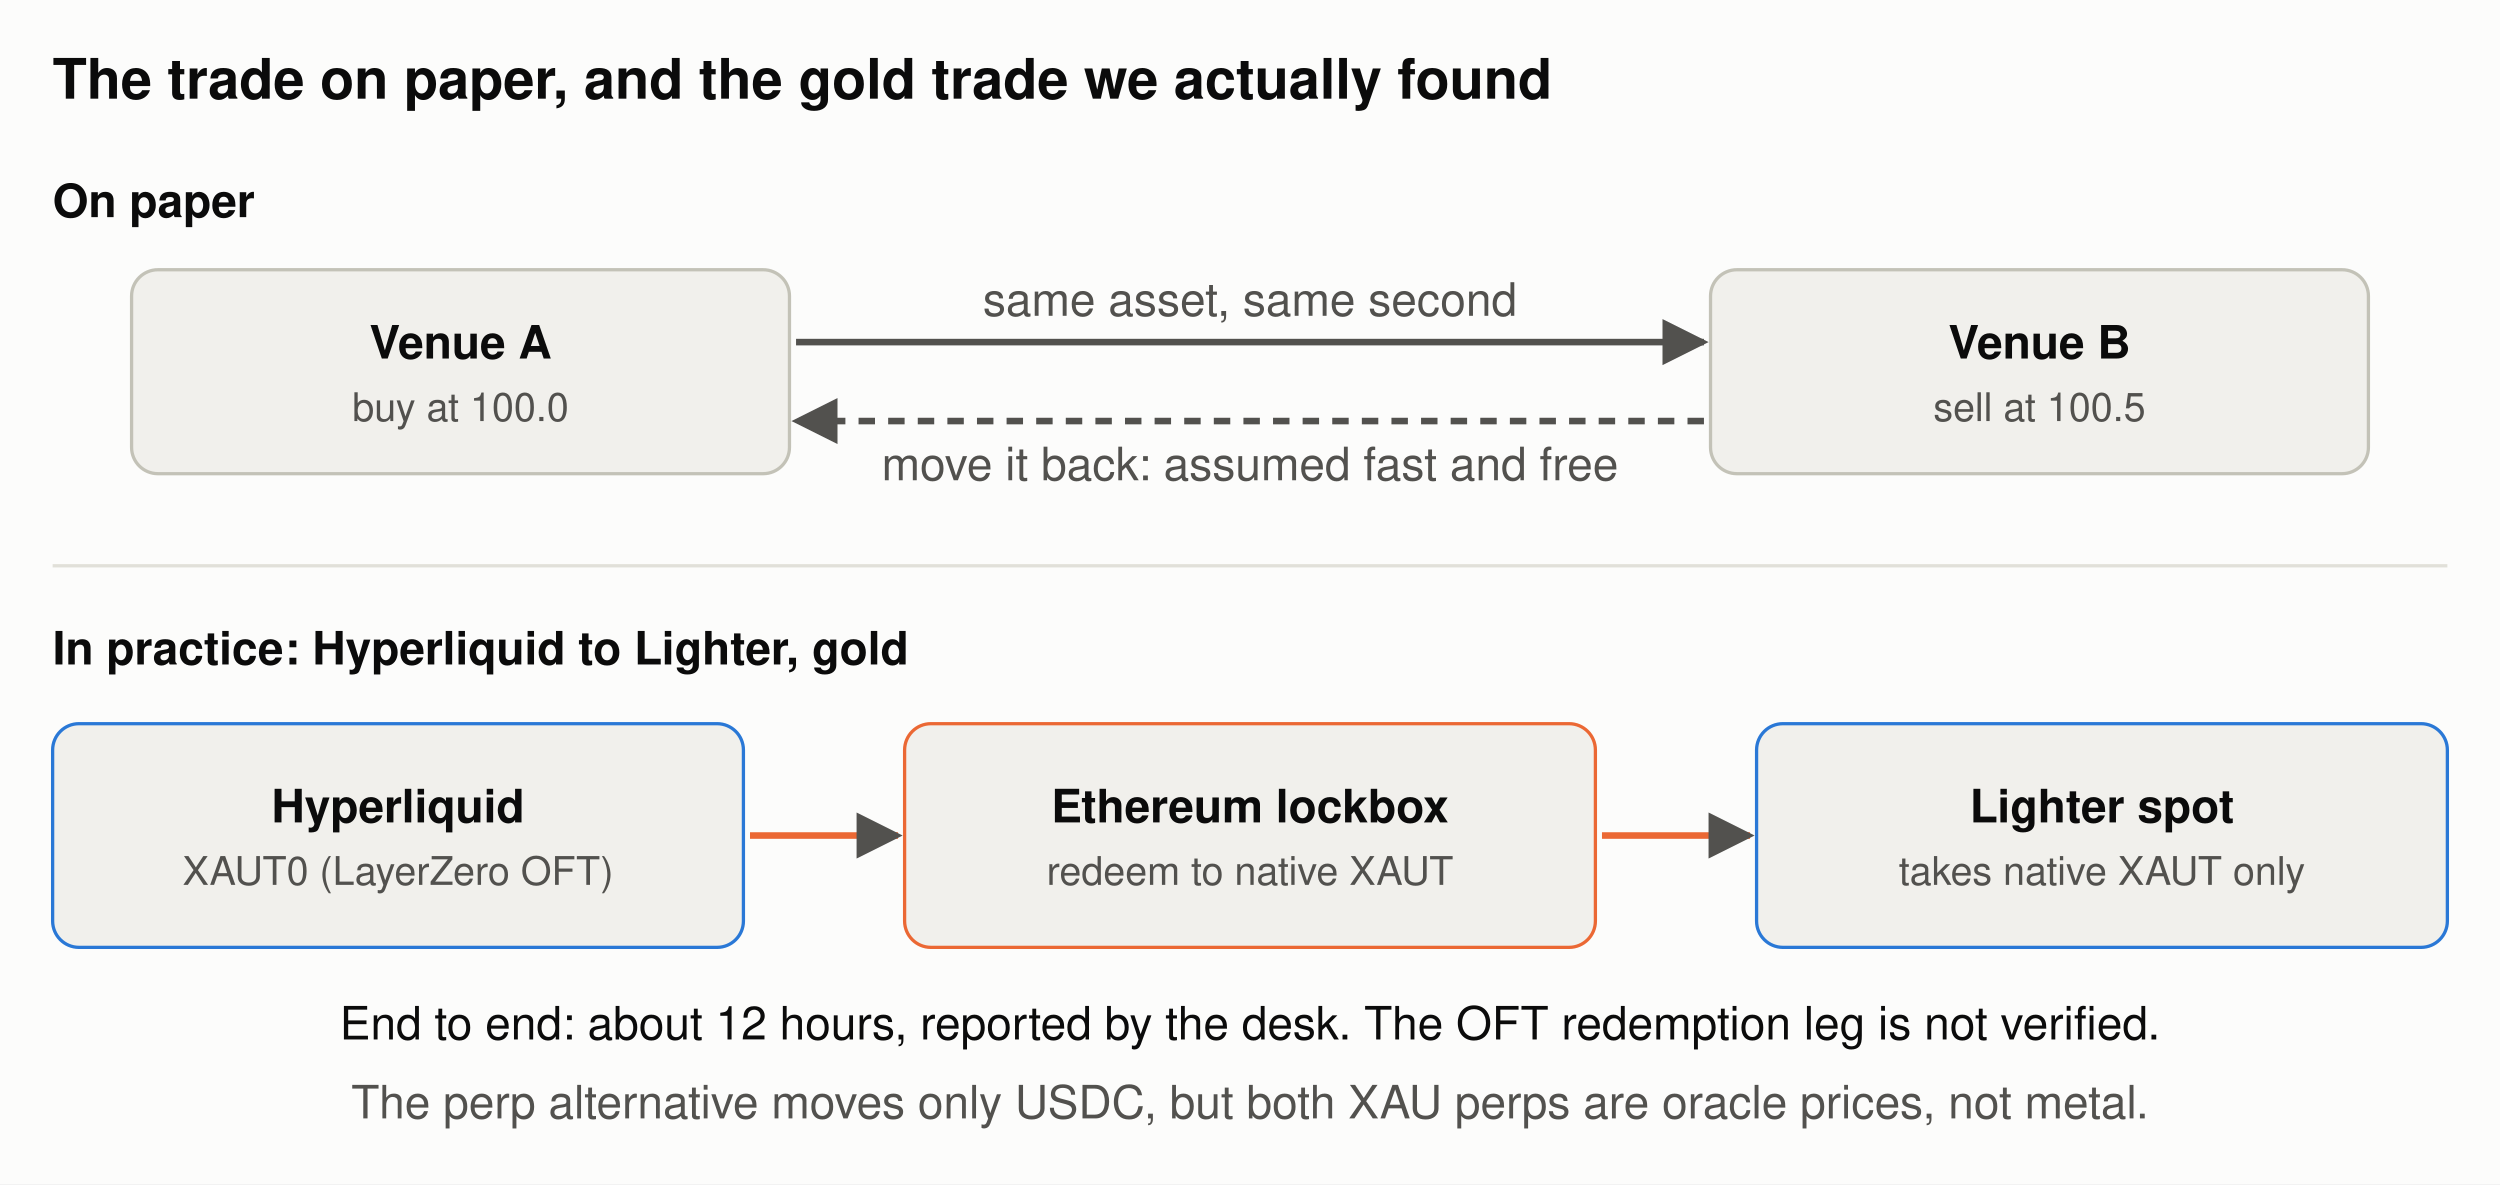
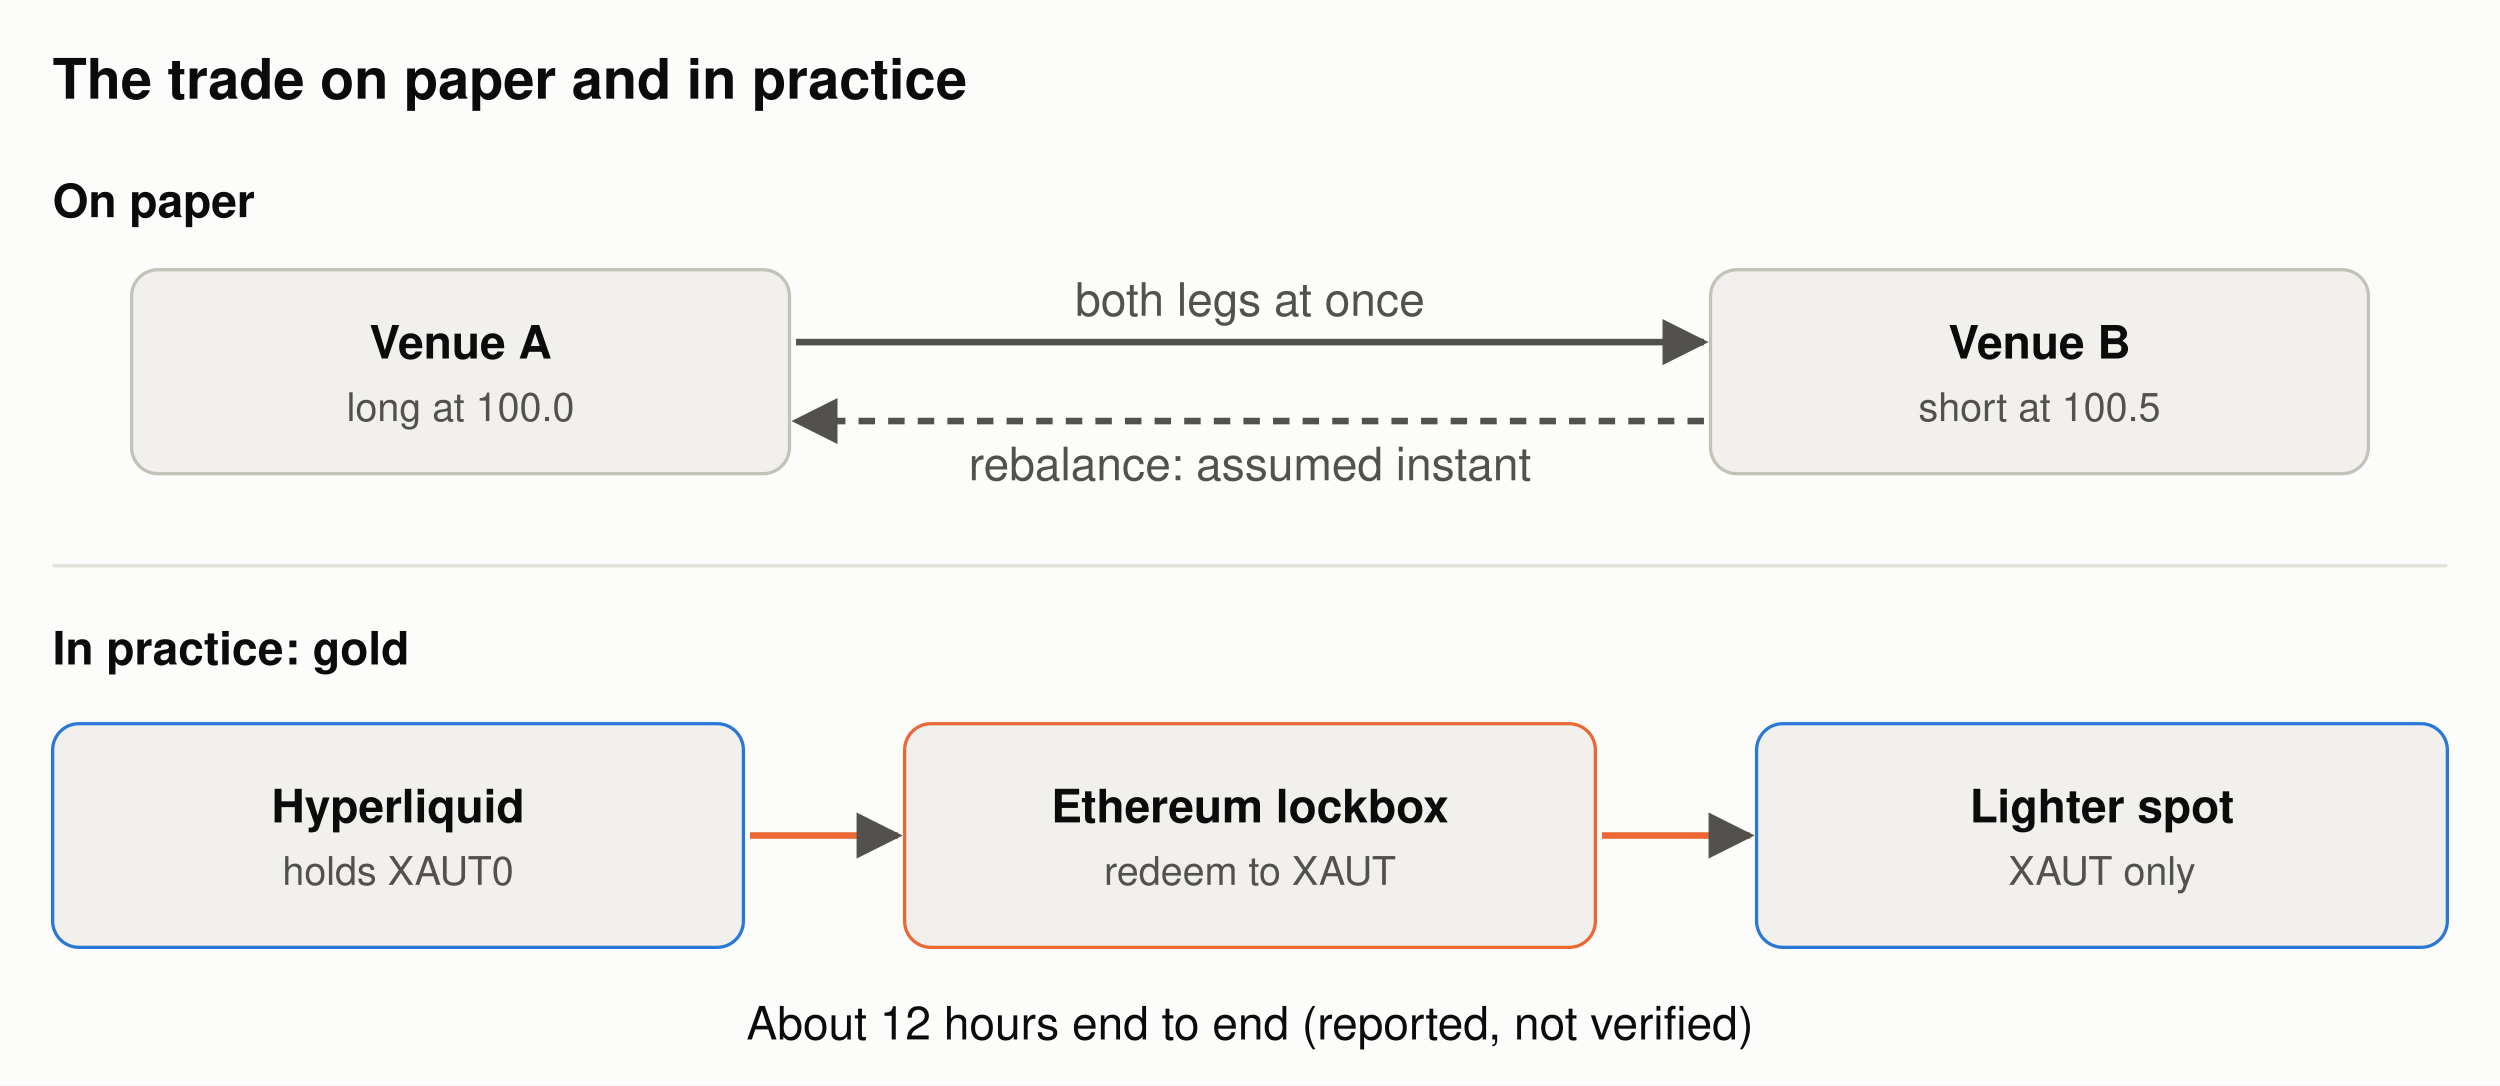
- <svg xmlns="http://www.w3.org/2000/svg" viewBox="0 0 760 360" width="760" height="360" role="img" aria-labelledby="t d">
+ <svg xmlns="http://www.w3.org/2000/svg" viewBox="0 0 760 330" width="760" height="330" role="img" aria-labelledby="t d">
  <style>
text{font-family:Helvetica,Arial,sans-serif;fill:#52514e;font-size:14px}
.t{fill:#0b0b0b;font-size:17px;font-weight:700}.l{fill:#0b0b0b}.b{font-weight:700}.w{fill:#ffffff;font-weight:700}.s{font-size:12px}
.grid{stroke:#e1e0d9;stroke-width:1}.axis{stroke:#c3c2b7;stroke-width:1}
@media (prefers-color-scheme: dark){
text{fill:#c3c2b7}.t,.l{fill:#f0efec}.w{fill:#ffffff}.grid{stroke:#2c2c2a}.axis{stroke:#383835}
[fill="#fcfcfb"]{fill:#1a1a19}[stroke="#fcfcfb"]{stroke:#1a1a19}[fill="#f1f0ec"]{fill:#262624}
[fill="#2a78d6"]{fill:#3987e5}[stroke="#2a78d6"]{stroke:#3987e5}[fill="#9ec5f4"]{fill:#184f95}
[fill="#eb6834"]{fill:#d95926}[stroke="#eb6834"]{stroke:#d95926}[fill="#f6c2a8"]{fill:#7a3416}
[stroke="#0b0b0b"]{stroke:#f0efec}[stroke="#52514e"]{stroke:#c3c2b7}[fill="#52514e"]{fill:#c3c2b7}}
</style>
-   <rect width="760" height="360" fill="#fcfcfb" />
+   <rect width="760" height="330" fill="#fcfcfb" />
  <defs>
    <marker id="ah" viewBox="0 0 10 10" refX="9" refY="5" markerWidth="7" markerHeight="7" orient="auto">
      <path d="M0,0 L10,5 L0,10 z" fill="#52514e" />
    </marker>
  </defs>
-   <text class="t" x="16" y="30">The trade on paper, and the gold trade we actually found</text>
+   <text class="t" x="16" y="30">The trade on paper and in practice</text>
  <text class="l b" x="16" y="66">On paper</text>
  <rect x="40" y="82" width="200" height="62" rx="8" fill="#f1f0ec" stroke="#c3c2b7" />
  <text class="l b" x="140.0" y="109.0" text-anchor="middle">Venue A</text>
-   <text class="s" x="140.0" y="128.0" text-anchor="middle">buy at 100.0</text>
+   <text class="s" x="140.0" y="128.0" text-anchor="middle">long at 100.0</text>
  <rect x="520" y="82" width="200" height="62" rx="8" fill="#f1f0ec" stroke="#c3c2b7" />
  <text class="l b" x="620.0" y="109.0" text-anchor="middle">Venue B</text>
-   <text class="s" x="620.0" y="128.0" text-anchor="middle">sell at 100.5</text>
+   <text class="s" x="620.0" y="128.0" text-anchor="middle">short at 100.5</text>
  <line x1="242" y1="104" x2="518" y2="104" stroke="#52514e" stroke-width="2" marker-end="url(#ah)" />
-   <text x="380" y="96" text-anchor="middle">same asset, same second</text>
+   <text x="380" y="96" text-anchor="middle">both legs at once</text>
  <line x1="518" y1="128" x2="242" y2="128" stroke="#52514e" stroke-width="2" stroke-dasharray="5 4" marker-end="url(#ah)" />
-   <text x="380" y="146" text-anchor="middle">move it back: assumed fast and free</text>
+   <text x="380" y="146" text-anchor="middle">rebalance: assumed instant</text>
  <line class="grid" x1="16" y1="172" x2="744" y2="172" />
-   <text class="l b" x="16" y="202">In practice: Hyperliquid to Lighter, gold</text>
+   <text class="l b" x="16" y="202">In practice: gold</text>
  <rect x="16" y="220" width="210" height="68" rx="8" fill="#f1f0ec" stroke="#2a78d6" />
  <text class="l b" x="121.0" y="250.0" text-anchor="middle">Hyperliquid</text>
-   <text class="s" x="121.0" y="269.0" text-anchor="middle">XAUT0 (LayerZero OFT)</text>
+   <text class="s" x="121.0" y="269.0" text-anchor="middle">holds XAUT0</text>
  <rect x="275" y="220" width="210" height="68" rx="8" fill="#f1f0ec" stroke="#eb6834" />
  <text class="l b" x="380.0" y="250.0" text-anchor="middle">Ethereum lockbox</text>
-   <text class="s" x="380.0" y="269.0" text-anchor="middle">redeem to native XAUT</text>
+   <text class="s" x="380.0" y="269.0" text-anchor="middle">redeem to XAUT</text>
  <rect x="534" y="220" width="210" height="68" rx="8" fill="#f1f0ec" stroke="#2a78d6" />
  <text class="l b" x="639.0" y="250.0" text-anchor="middle">Lighter spot</text>
-   <text class="s" x="639.0" y="269.0" text-anchor="middle">takes native XAUT only</text>
+   <text class="s" x="639.0" y="269.0" text-anchor="middle">XAUT only</text>
  <line x1="228" y1="254" x2="273" y2="254" stroke="#eb6834" stroke-width="2" marker-end="url(#ah)" />
  <line x1="487" y1="254" x2="532" y2="254" stroke="#eb6834" stroke-width="2" marker-end="url(#ah)" />
-   <text class="l" x="380" y="316" text-anchor="middle">End to end: about 12 hours, reported by the desk. The OFT redemption leg is not verified.</text>
-   <text x="380" y="340" text-anchor="middle">The perp alternative moves only USDC, but both XAU perps are oracle prices, not metal.</text>
+   <text class="l" x="380" y="316" text-anchor="middle">About 12 hours end to end (reported, not verified)</text>
</svg>
